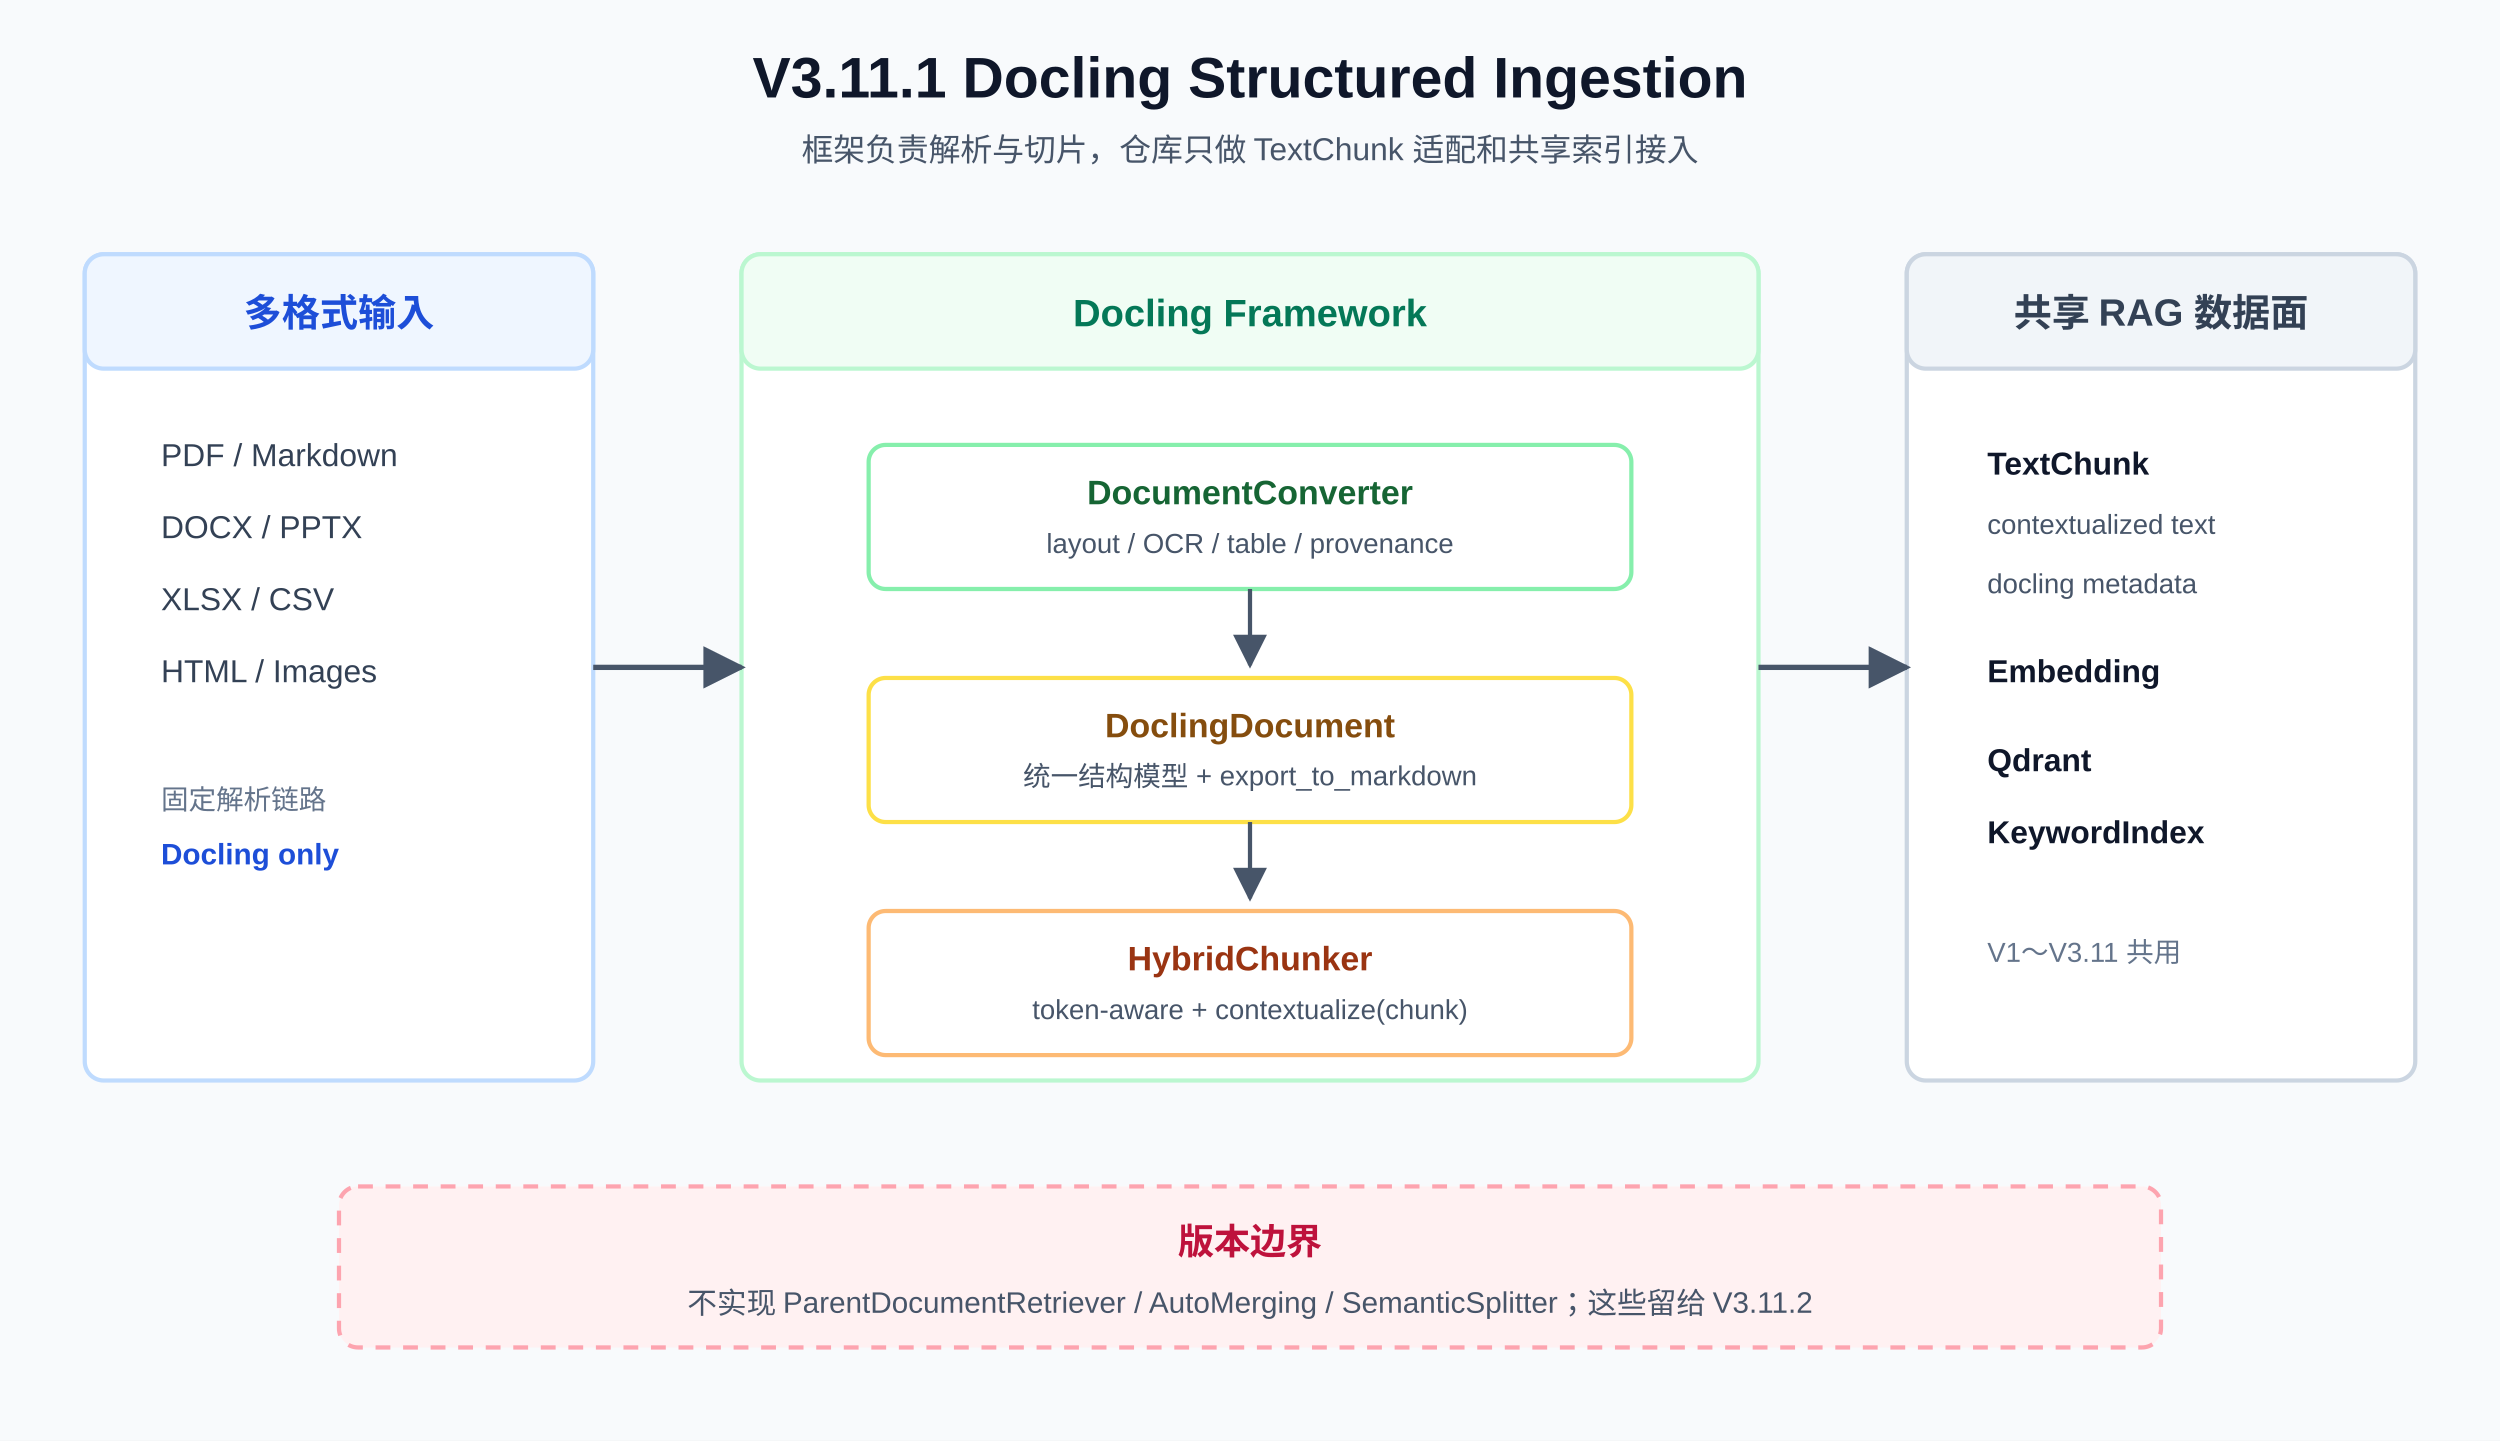
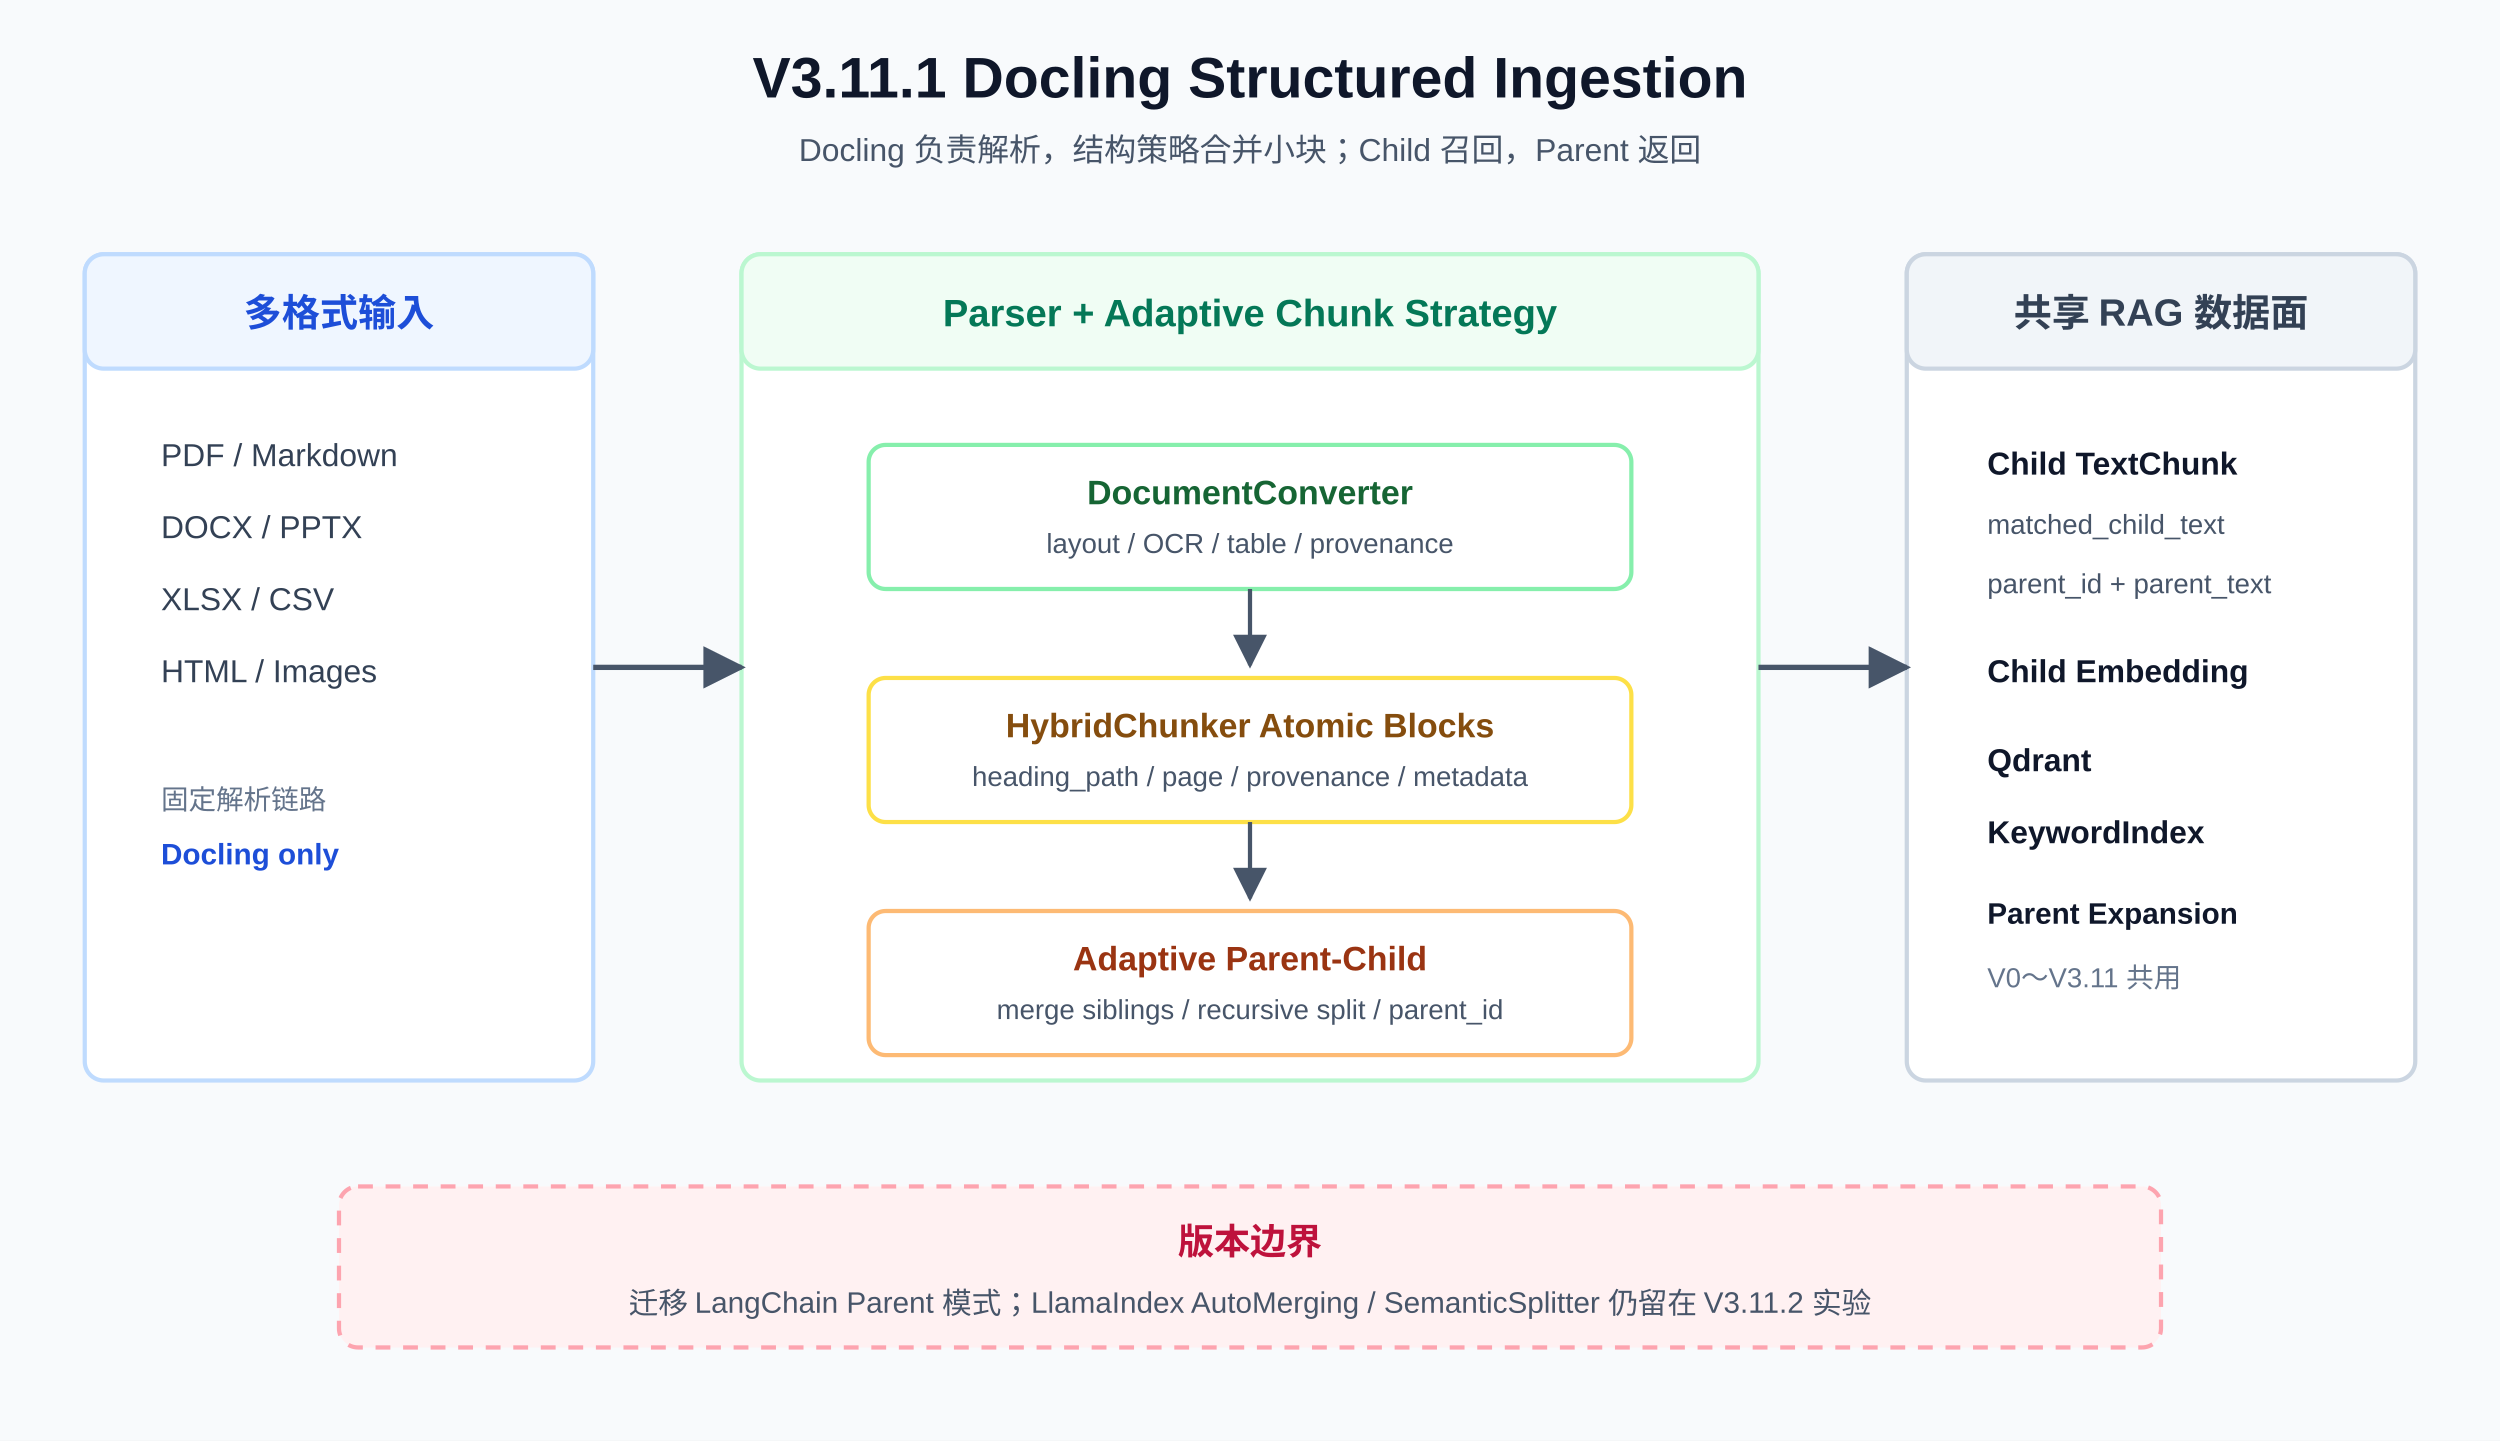
<svg xmlns="http://www.w3.org/2000/svg" width="1180" height="680" viewBox="0 0 1180 680" role="img" aria-labelledby="title desc">
  <defs>
    <marker id="arrow" viewBox="0 0 10 10" refX="9" refY="5" markerWidth="8" markerHeight="8" orient="auto-start-reverse">
      <path d="M 0 0 L 10 5 L 0 10 z" fill="#475569" />
    </marker>
  </defs>
  <rect width="1180" height="680" fill="#f8fafc" />
  <text x="590" y="46" text-anchor="middle" font-family="Arial, sans-serif" font-size="27" font-weight="700" fill="#0f172a">V3.11.1 Docling Structured Ingestion</text>
-   <text x="590" y="76" text-anchor="middle" font-family="Arial, sans-serif" font-size="15" fill="#475569">框架负责解析与切片，仓库只做 TextChunk 适配和共享索引接入</text>
+   <text x="590" y="76" text-anchor="middle" font-family="Arial, sans-serif" font-size="15" fill="#475569">Docling 负责解析，结构策略合并小块；Child 召回，Parent 返回</text>
  <rect x="40" y="120" width="240" height="390" rx="9" fill="#ffffff" stroke="#bfdbfe" stroke-width="2" />
  <rect x="40" y="120" width="240" height="54" rx="9" fill="#eff6ff" stroke="#bfdbfe" stroke-width="2" />
  <text x="160" y="154" text-anchor="middle" font-family="Arial, sans-serif" font-size="18" font-weight="700" fill="#1d4ed8">多格式输入</text>
  <text x="76" y="220" font-family="Arial, sans-serif" font-size="15" fill="#334155">PDF / Markdown</text>
  <text x="76" y="254" font-family="Arial, sans-serif" font-size="15" fill="#334155">DOCX / PPTX</text>
  <text x="76" y="288" font-family="Arial, sans-serif" font-size="15" fill="#334155">XLSX / CSV</text>
  <text x="76" y="322" font-family="Arial, sans-serif" font-size="15" fill="#334155">HTML / Images</text>
  <text x="76" y="382" font-family="Arial, sans-serif" font-size="13" fill="#64748b">固定解析链路</text>
  <text x="76" y="408" font-family="Arial, sans-serif" font-size="14" font-weight="700" fill="#1d4ed8">Docling only</text>
  <rect x="350" y="120" width="480" height="390" rx="9" fill="#ffffff" stroke="#bbf7d0" stroke-width="2" />
  <rect x="350" y="120" width="480" height="54" rx="9" fill="#f0fdf4" stroke="#bbf7d0" stroke-width="2" />
-   <text x="590" y="154" text-anchor="middle" font-family="Arial, sans-serif" font-size="18" font-weight="700" fill="#047857">Docling Framework</text>
+   <text x="590" y="154" text-anchor="middle" font-family="Arial, sans-serif" font-size="18" font-weight="700" fill="#047857">Parser + Adaptive Chunk Strategy</text>
  <rect x="410" y="210" width="360" height="68" rx="8" fill="#ffffff" stroke="#86efac" stroke-width="2" />
  <text x="590" y="238" text-anchor="middle" font-family="Arial, sans-serif" font-size="16" font-weight="700" fill="#166534">DocumentConverter</text>
  <text x="590" y="261" text-anchor="middle" font-family="Arial, sans-serif" font-size="13" fill="#475569">layout / OCR / table / provenance</text>
  <path d="M590 278 L590 314" stroke="#475569" stroke-width="2" marker-end="url(#arrow)" />
  <rect x="410" y="320" width="360" height="68" rx="8" fill="#ffffff" stroke="#fde047" stroke-width="2" />
-   <text x="590" y="348" text-anchor="middle" font-family="Arial, sans-serif" font-size="16" font-weight="700" fill="#854d0e">DoclingDocument</text>
-   <text x="590" y="371" text-anchor="middle" font-family="Arial, sans-serif" font-size="13" fill="#475569">统一结构模型 + export_to_markdown</text>
+   <text x="590" y="348" text-anchor="middle" font-family="Arial, sans-serif" font-size="16" font-weight="700" fill="#854d0e">HybridChunker Atomic Blocks</text>
+   <text x="590" y="371" text-anchor="middle" font-family="Arial, sans-serif" font-size="13" fill="#475569">heading_path / page / provenance / metadata</text>
  <path d="M590 388 L590 424" stroke="#475569" stroke-width="2" marker-end="url(#arrow)" />
  <rect x="410" y="430" width="360" height="68" rx="8" fill="#ffffff" stroke="#fdba74" stroke-width="2" />
-   <text x="590" y="458" text-anchor="middle" font-family="Arial, sans-serif" font-size="16" font-weight="700" fill="#9a3412">HybridChunker</text>
-   <text x="590" y="481" text-anchor="middle" font-family="Arial, sans-serif" font-size="13" fill="#475569">token-aware + contextualize(chunk)</text>
+   <text x="590" y="458" text-anchor="middle" font-family="Arial, sans-serif" font-size="16" font-weight="700" fill="#9a3412">Adaptive Parent-Child</text>
+   <text x="590" y="481" text-anchor="middle" font-family="Arial, sans-serif" font-size="13" fill="#475569">merge siblings / recursive split / parent_id</text>
  <rect x="900" y="120" width="240" height="390" rx="9" fill="#ffffff" stroke="#cbd5e1" stroke-width="2" />
  <rect x="900" y="120" width="240" height="54" rx="9" fill="#f1f5f9" stroke="#cbd5e1" stroke-width="2" />
  <text x="1020" y="154" text-anchor="middle" font-family="Arial, sans-serif" font-size="18" font-weight="700" fill="#334155">共享 RAG 数据面</text>
-   <text x="938" y="224" font-family="Arial, sans-serif" font-size="15" font-weight="700" fill="#0f172a">TextChunk</text>
-   <text x="938" y="252" font-family="Arial, sans-serif" font-size="13" fill="#475569">contextualized text</text>
-   <text x="938" y="280" font-family="Arial, sans-serif" font-size="13" fill="#475569">docling metadata</text>
-   <text x="938" y="322" font-family="Arial, sans-serif" font-size="15" font-weight="700" fill="#0f172a">Embedding</text>
+   <text x="938" y="224" font-family="Arial, sans-serif" font-size="15" font-weight="700" fill="#0f172a">Child TextChunk</text>
+   <text x="938" y="252" font-family="Arial, sans-serif" font-size="13" fill="#475569">matched_child_text</text>
+   <text x="938" y="280" font-family="Arial, sans-serif" font-size="13" fill="#475569">parent_id + parent_text</text>
+   <text x="938" y="322" font-family="Arial, sans-serif" font-size="15" font-weight="700" fill="#0f172a">Child Embedding</text>
  <text x="938" y="364" font-family="Arial, sans-serif" font-size="15" font-weight="700" fill="#0f172a">Qdrant</text>
  <text x="938" y="398" font-family="Arial, sans-serif" font-size="15" font-weight="700" fill="#0f172a">KeywordIndex</text>
-   <text x="938" y="454" font-family="Arial, sans-serif" font-size="13" fill="#64748b">V1～V3.11 共用</text>
+   <text x="938" y="436" font-family="Arial, sans-serif" font-size="14" font-weight="700" fill="#0f172a">Parent Expansion</text>
+   <text x="938" y="466" font-family="Arial, sans-serif" font-size="13" fill="#64748b">V0～V3.11 共用</text>
  <path d="M280 315 L350 315" stroke="#475569" stroke-width="2.5" marker-end="url(#arrow)" />
  <path d="M830 315 L900 315" stroke="#475569" stroke-width="2.5" marker-end="url(#arrow)" />
  <rect x="160" y="560" width="860" height="76" rx="9" fill="#fff1f2" stroke="#fda4af" stroke-width="2" stroke-dasharray="7 6" />
  <text x="590" y="592" text-anchor="middle" font-family="Arial, sans-serif" font-size="17" font-weight="700" fill="#be123c">版本边界</text>
-   <text x="590" y="620" text-anchor="middle" font-family="Arial, sans-serif" font-size="14" fill="#475569">不实现 ParentDocumentRetriever / AutoMerging / SemanticSplitter；这些留给 V3.11.2</text>
+   <text x="590" y="620" text-anchor="middle" font-family="Arial, sans-serif" font-size="14" fill="#475569">迁移 LangChain Parent 模式；LlamaIndex AutoMerging / SemanticSplitter 仍留在 V3.11.2 实验</text>
</svg>
